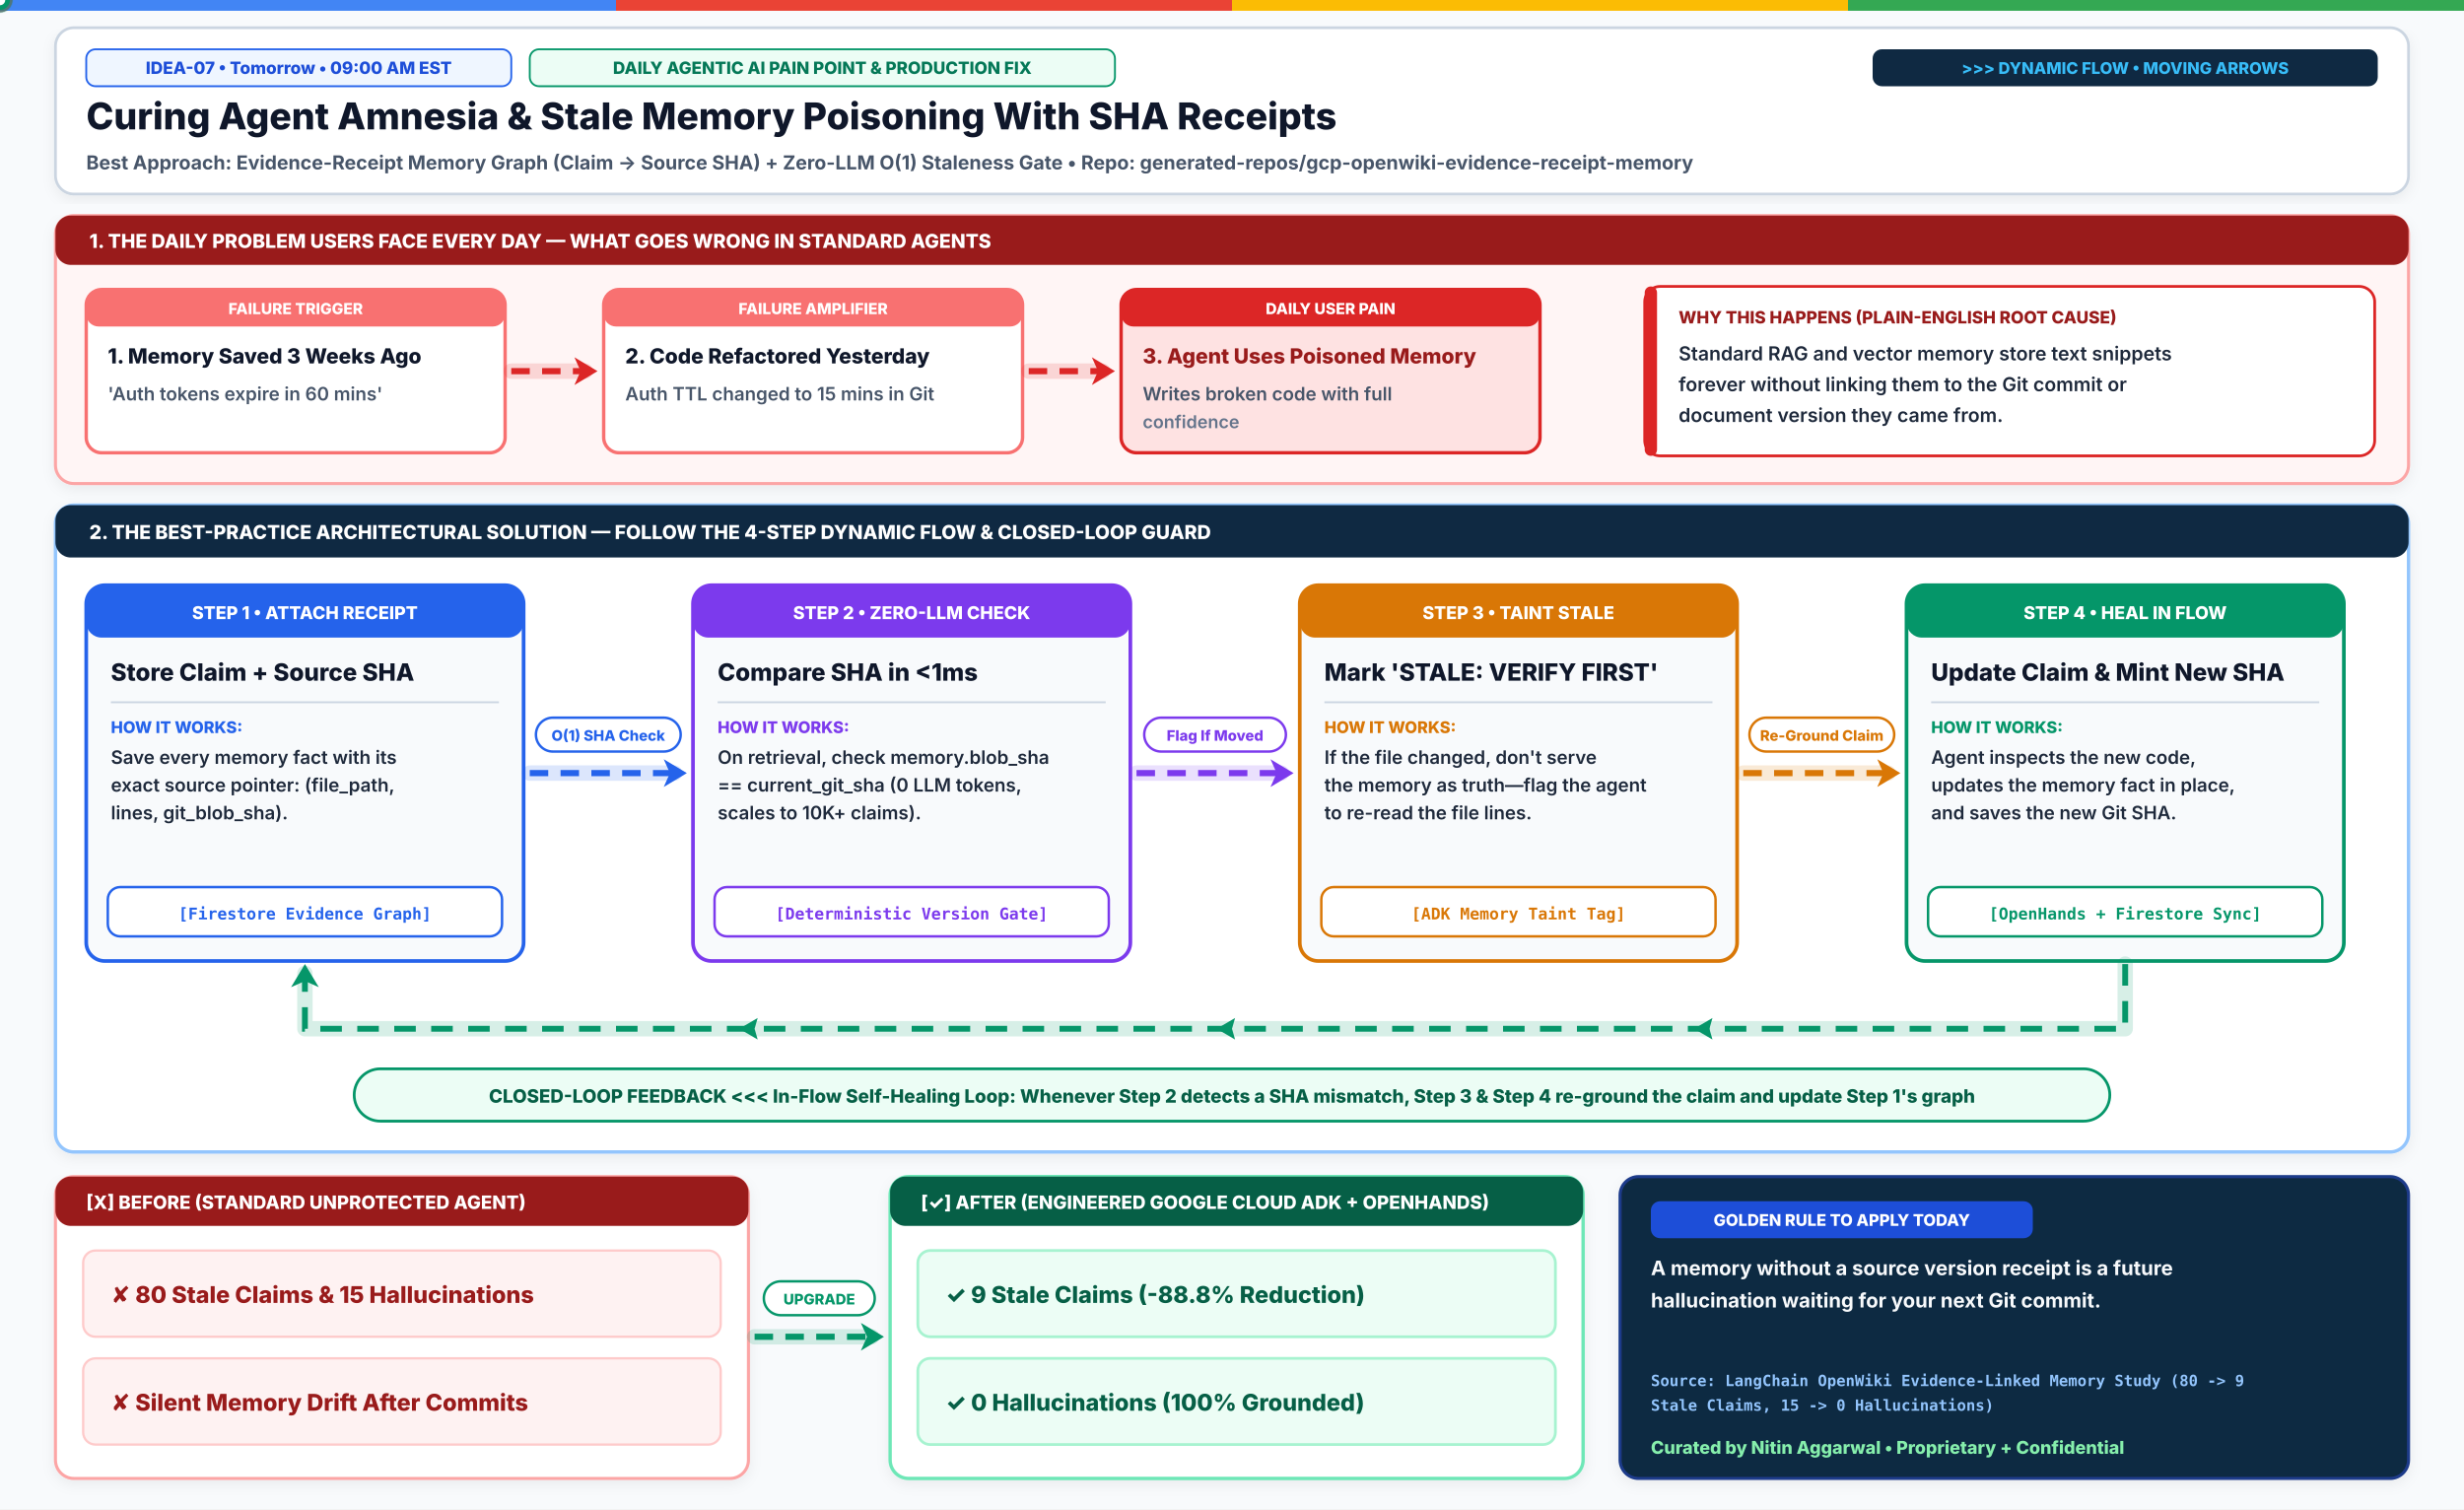
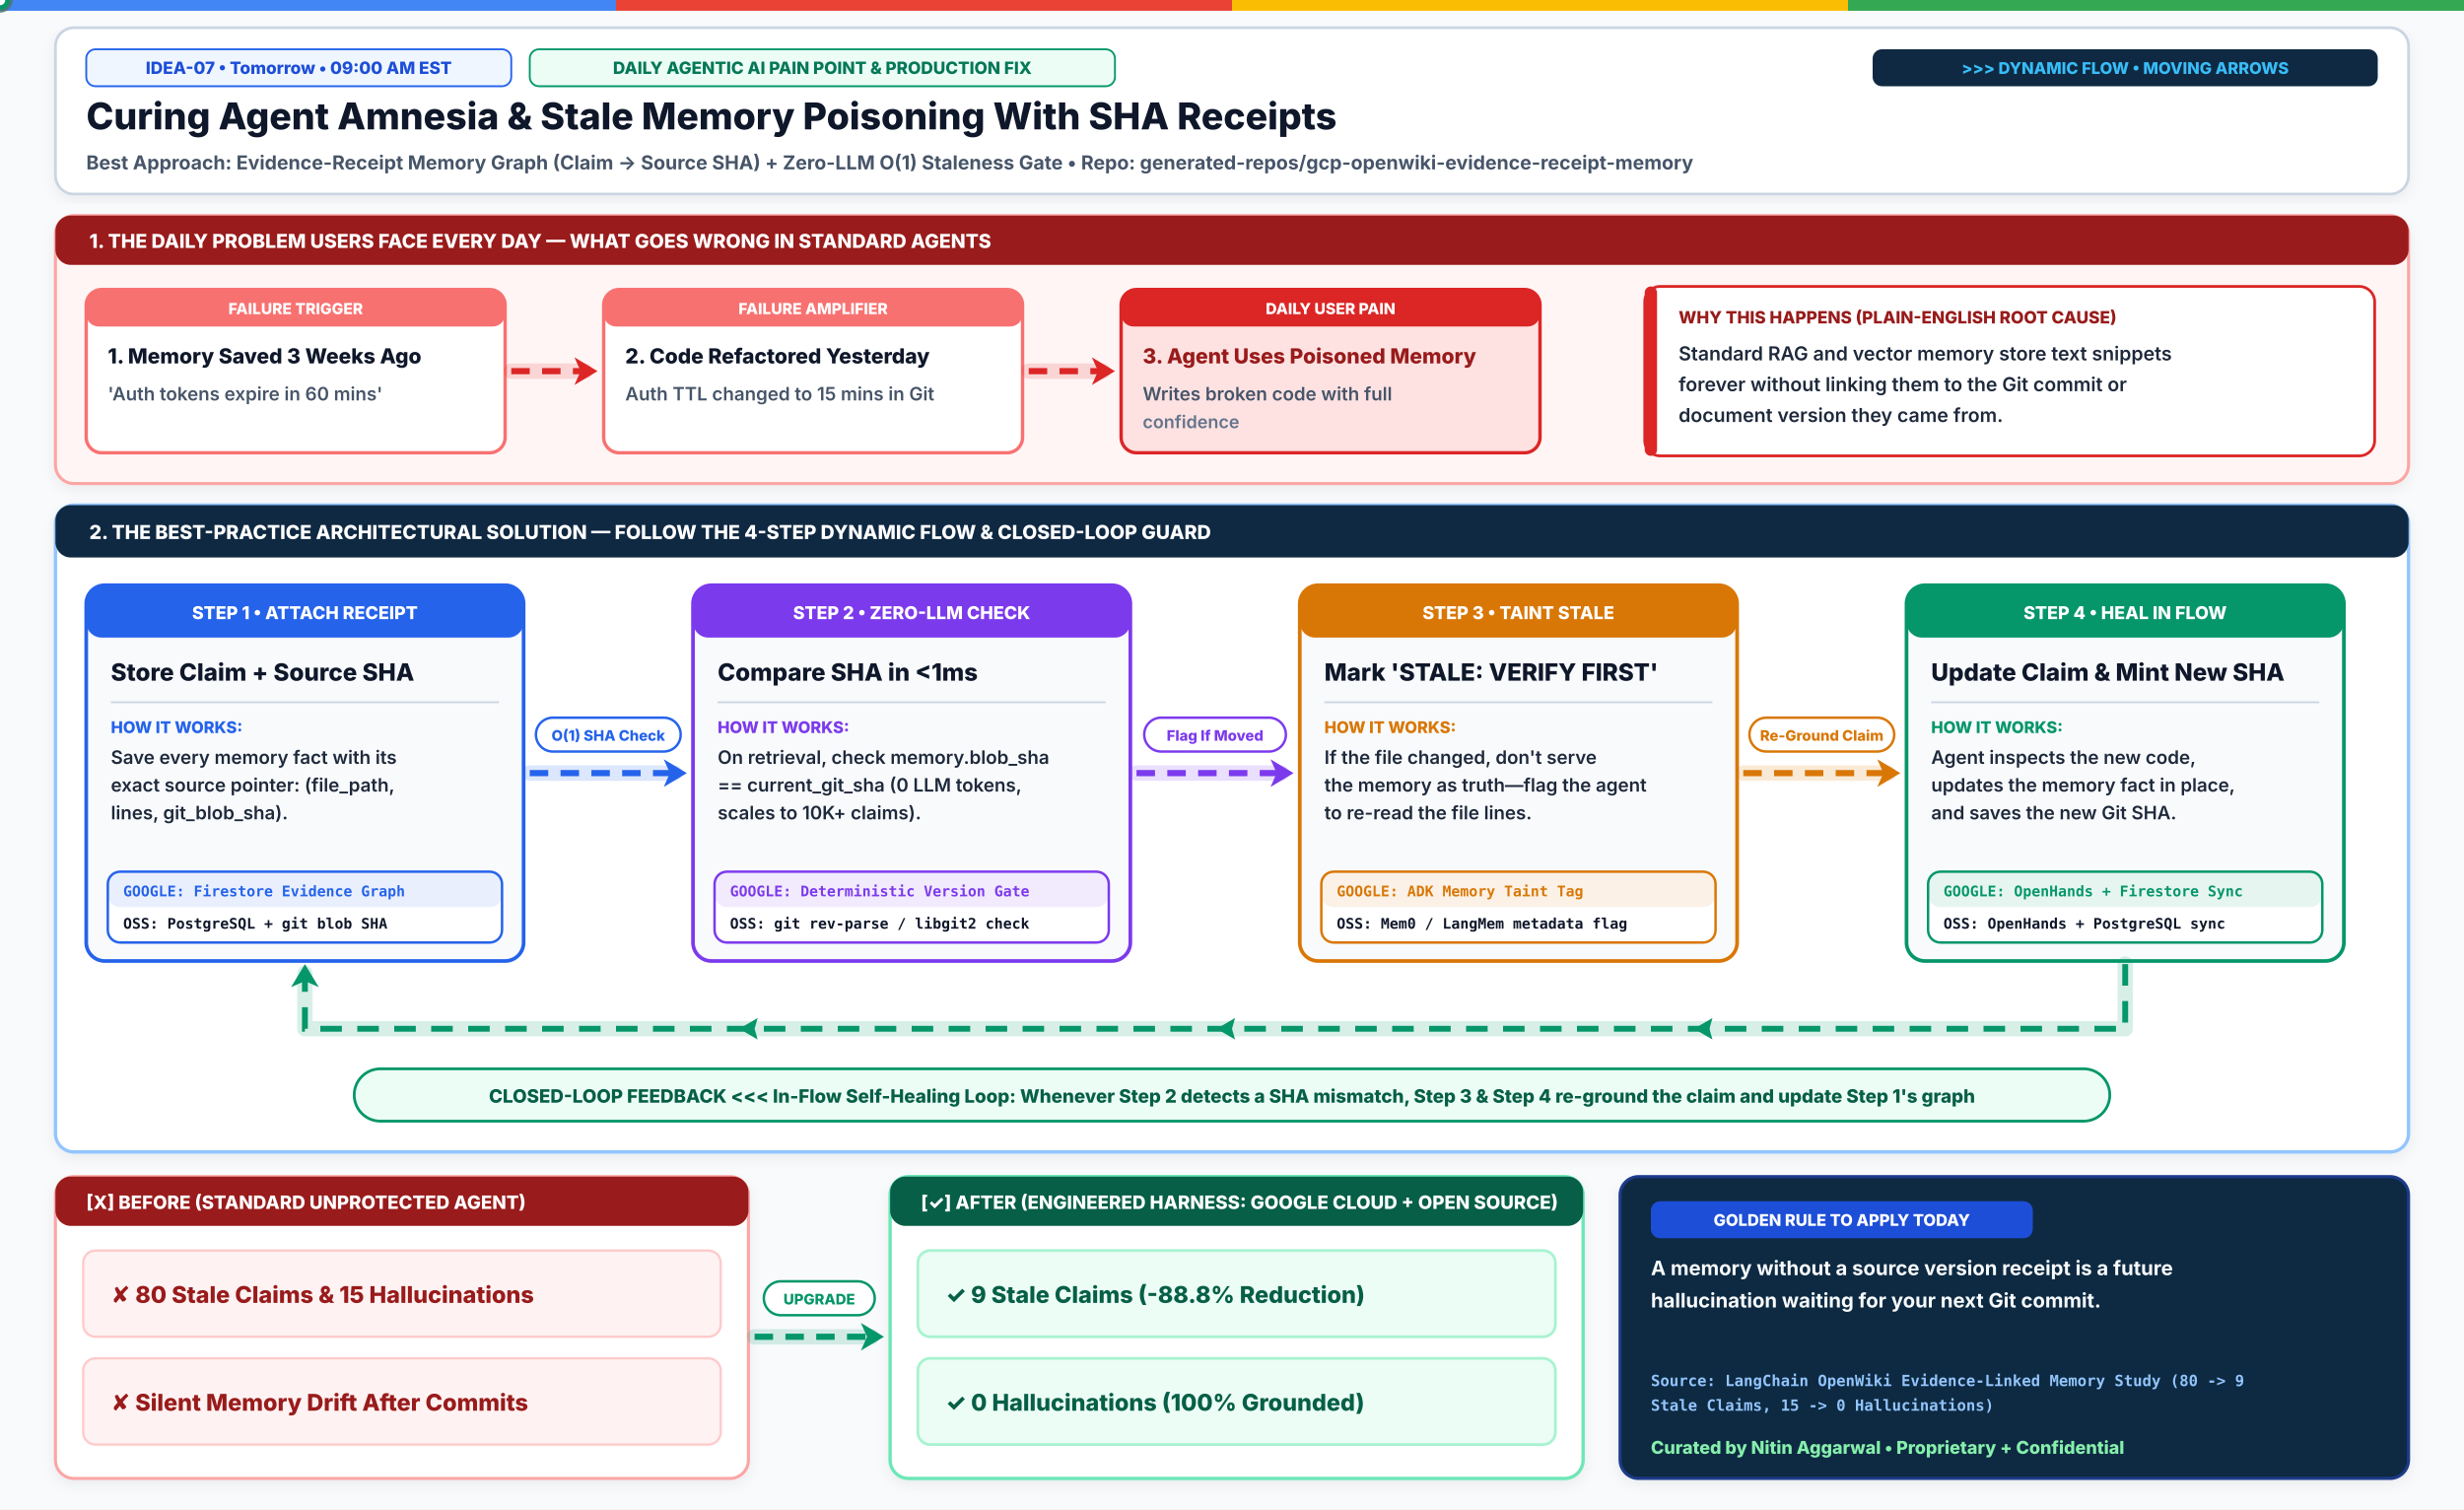
<svg xmlns="http://www.w3.org/2000/svg" viewBox="0 0 1600 980" width="1600" height="980">
  <defs>
    <filter id="cardShadow" x="-2%" y="-2%" width="104%" height="108%">
      <feDropShadow dx="0" dy="3" stdDeviation="4" flood-color="#0F172A" flood-opacity="0.06" />
    </filter>
    <style>
    @keyframes arrowStream {
      from { stroke-dashoffset: 40; }
      to   { stroke-dashoffset: 0; }
    }
    @keyframes returnStream {
      from { stroke-dashoffset: 0; }
      to   { stroke-dashoffset: 48; }
    }
    @keyframes pulseGlow {
      0%, 100% { stroke-width: 2.4px; }
      50%      { stroke-width: 4.2px; }
    }
    .moving-arrow-line {
      animation: arrowStream 1.0s linear infinite;
    }
    .moving-return-line {
      animation: returnStream 1.2s linear infinite;
    }
    .step-card-animated {
      animation: pulseGlow 2.4s ease-in-out infinite;
    }
  </style>
  </defs>
  <rect x="0" y="0" width="1600" height="980" fill="#F8FAFC" />
  <rect x="0" y="0" width="400" height="7" fill="#4285F4" />
  <rect x="400" y="0" width="400" height="7" fill="#EA4335" />
  <rect x="800" y="0" width="400" height="7" fill="#FBBC04" />
  <rect x="1200" y="0" width="400" height="7" fill="#34A853" />
  <rect x="36" y="18" width="1528" height="108" rx="12" fill="#FFFFFF" stroke="#CBD5E1" stroke-width="1.8" filter="url(#cardShadow)" />
  <rect x="56" y="32" width="276" height="24" rx="6" fill="#EFF6FF" stroke="#2563EB" stroke-width="1.2" />
  <text x="194" y="48" font-family="Inter, sans-serif" font-size="11" font-weight="800" fill="#1D4ED8" text-anchor="middle">IDEA-07 • Tomorrow • 09:00 AM EST</text>
  <rect x="344" y="32" width="380" height="24" rx="6" fill="#ECFDF5" stroke="#059669" stroke-width="1.2" />
  <text x="534" y="48" font-family="Inter, sans-serif" font-size="11" font-weight="800" fill="#047857" text-anchor="middle">DAILY AGENTIC AI PAIN POINT &amp; PRODUCTION FIX</text>
  <rect x="1216" y="32" width="328" height="24" rx="6" fill="#0F2942" />
  <text x="1380" y="48" font-family="Inter, sans-serif" font-size="10.5" font-weight="800" fill="#38BDF8" text-anchor="middle">&gt;&gt;&gt; DYNAMIC FLOW • MOVING ARROWS</text>
  <text x="56" y="84" font-family="Inter, sans-serif" font-size="24" font-weight="800" fill="#0F172A">Curing Agent Amnesia &amp; Stale Memory Poisoning With SHA Receipts</text>
  <text x="56" y="110" font-family="Inter, sans-serif" font-size="12.5" font-weight="700" fill="#475569">Best Approach: Evidence-Receipt Memory Graph (Claim -&gt; Source SHA) + Zero-LLM O(1) Staleness Gate  •  Repo: generated-repos/gcp-openwiki-evidence-receipt-memory</text>
  <rect x="36" y="140" width="1528" height="174" rx="12" fill="#FFF5F5" stroke="#FCA5A5" stroke-width="2" filter="url(#cardShadow)" />
  <rect x="36" y="140" width="1528" height="32" rx="10" fill="#991B1B" />
  <text x="58" y="161" font-family="Inter, sans-serif" font-size="12.5" font-weight="800" fill="#FFFFFF">1. THE DAILY PROBLEM USERS FACE EVERY DAY — WHAT GOES WRONG IN STANDARD AGENTS</text>
  <rect x="56" y="188" width="272" height="106" rx="10" fill="#FFFFFF" stroke="#F87171" stroke-width="2.2" />
  <rect x="56" y="188" width="272" height="24" rx="8" fill="#F87171" />
  <text x="192" y="204" font-family="Inter, sans-serif" font-size="10" font-weight="800" fill="#FFFFFF" text-anchor="middle">FAILURE TRIGGER</text>
  <text x="70" y="236" font-family="Inter, sans-serif" font-size="13.5" font-weight="800" fill="#0F172A">1. Memory Saved 3 Weeks Ago</text>
  <text x="70" y="260" font-family="Inter, sans-serif" font-size="12" font-weight="600" fill="#475569">'Auth tokens expire in 60 mins'</text>
  <line x1="332" y1="241" x2="380" y2="241" stroke="#DC2626" stroke-opacity="0.16" stroke-width="10" stroke-linecap="round" />
  <line x1="332" y1="241" x2="380" y2="241" class="moving-arrow-line" stroke="#DC2626" stroke-width="4" stroke-dasharray="12 8" stroke-dashoffset="0.0" />
  <polygon points="388,241 373,232 377,241 373,250" fill="#DC2626" />
  <path id="prob_arr_0_path" d="M 336 241 L 376 241" fill="none" stroke="none" />
  <g>
    <circle r="8" fill="#DC2626" fill-opacity="0.26" />
    <circle r="4.8" fill="#FFFFFF" stroke="#DC2626" stroke-width="2.8" />
    <animateMotion dur="1.3s" repeatCount="indefinite">
      <mpath href="#prob_arr_0_path" />
    </animateMotion>
  </g>
  <rect x="392" y="188" width="272" height="106" rx="10" fill="#FFFFFF" stroke="#F87171" stroke-width="2.2" />
  <rect x="392" y="188" width="272" height="24" rx="8" fill="#F87171" />
  <text x="528" y="204" font-family="Inter, sans-serif" font-size="10" font-weight="800" fill="#FFFFFF" text-anchor="middle">FAILURE AMPLIFIER</text>
  <text x="406" y="236" font-family="Inter, sans-serif" font-size="13.5" font-weight="800" fill="#0F172A">2. Code Refactored Yesterday</text>
  <text x="406" y="260" font-family="Inter, sans-serif" font-size="12" font-weight="600" fill="#475569">Auth TTL changed to 15 mins in Git</text>
  <line x1="668" y1="241" x2="716" y2="241" stroke="#DC2626" stroke-opacity="0.16" stroke-width="10" stroke-linecap="round" />
  <line x1="668" y1="241" x2="716" y2="241" class="moving-arrow-line" stroke="#DC2626" stroke-width="4" stroke-dasharray="12 8" stroke-dashoffset="0.0" />
  <polygon points="724,241 709,232 713,241 709,250" fill="#DC2626" />
  <path id="prob_arr_1_path" d="M 672 241 L 712 241" fill="none" stroke="none" />
  <g>
    <circle r="8" fill="#DC2626" fill-opacity="0.26" />
    <circle r="4.8" fill="#FFFFFF" stroke="#DC2626" stroke-width="2.8" />
    <animateMotion dur="1.3s" repeatCount="indefinite">
      <mpath href="#prob_arr_1_path" />
    </animateMotion>
  </g>
  <rect x="728" y="188" width="272" height="106" rx="10" fill="#FEE2E2" stroke="#DC2626" stroke-width="2.2" />
  <rect x="728" y="188" width="272" height="24" rx="8" fill="#DC2626" />
  <text x="864" y="204" font-family="Inter, sans-serif" font-size="10" font-weight="800" fill="#FFFFFF" text-anchor="middle">DAILY USER PAIN</text>
  <text x="742" y="236" font-family="Inter, sans-serif" font-size="13.5" font-weight="800" fill="#991B1B">3. Agent Uses Poisoned Memory</text>
  <text x="742" y="260" font-family="Inter, sans-serif" font-size="12" font-weight="600" fill="#475569">Writes broken code with full</text>
  <text x="742" y="278" font-family="Inter, sans-serif" font-size="11.5" font-weight="600" fill="#64748B">confidence</text>
  <rect x="1068" y="186" width="474" height="110" rx="10" fill="#FFFFFF" stroke="#DC2626" stroke-width="1.8" />
  <rect x="1068" y="186" width="8" height="110" rx="4" fill="#DC2626" />
  <text x="1090" y="210" font-family="Inter, sans-serif" font-size="11" font-weight="800" fill="#991B1B">WHY THIS HAPPENS (PLAIN-ENGLISH ROOT CAUSE)</text>
  <text x="1090" y="234" font-family="Inter, sans-serif" font-size="12.5" font-weight="600" fill="#1E293B">Standard RAG and vector memory store text snippets</text>
  <text x="1090" y="254" font-family="Inter, sans-serif" font-size="12.5" font-weight="600" fill="#1E293B">forever without linking them to the Git commit or</text>
  <text x="1090" y="274" font-family="Inter, sans-serif" font-size="12.5" font-weight="600" fill="#1E293B">document version they came from.</text>
  <rect x="36" y="328" width="1528" height="420" rx="12" fill="#FFFFFF" stroke="#93C5FD" stroke-width="2.2" filter="url(#cardShadow)" />
  <rect x="36" y="328" width="1528" height="34" rx="10" fill="#0F2942" />
  <text x="58" y="350" font-family="Inter, sans-serif" font-size="12.5" font-weight="800" fill="#FFFFFF">2. THE BEST-PRACTICE ARCHITECTURAL SOLUTION — FOLLOW THE 4-STEP DYNAMIC FLOW &amp; CLOSED-LOOP GUARD</text>
  <rect x="56" y="380" width="284" height="244" rx="12" class="step-card-animated" fill="#F8FAFC" stroke="#2563EB" stroke-width="2.4" />
  <rect x="56" y="380" width="284" height="34" rx="10" fill="#2563EB" />
  <text x="198" y="402" font-family="Inter, sans-serif" font-size="11.5" font-weight="800" fill="#FFFFFF" text-anchor="middle">STEP 1 • ATTACH RECEIPT</text>
  <text x="72" y="442" font-family="Inter, sans-serif" font-size="15.5" font-weight="800" fill="#0F172A">Store Claim + Source SHA</text>
  <line x1="72" y1="456" x2="324" y2="456" stroke="#CBD5E1" stroke-width="1.2" />
  <text x="72" y="476" font-family="Inter, sans-serif" font-size="10.5" font-weight="800" fill="#2563EB">HOW IT WORKS:</text>
  <text x="72" y="496" font-family="Inter, sans-serif" font-size="12" font-weight="600" fill="#1E293B">Save every memory fact with its</text>
  <text x="72" y="514" font-family="Inter, sans-serif" font-size="12" font-weight="600" fill="#1E293B">exact source pointer: (file_path,</text>
  <text x="72" y="532" font-family="Inter, sans-serif" font-size="12" font-weight="600" fill="#1E293B">lines, git_blob_sha).</text>
-   <rect x="70" y="576" width="256" height="32" rx="8" fill="#FFFFFF" stroke="#2563EB" stroke-width="1.6" />
-   <text x="198" y="597" font-family="ui-monospace, monospace" font-size="10.5" font-weight="800" fill="#2563EB" text-anchor="middle">[Firestore Evidence Graph]</text>
+   <rect x="70" y="566" width="256" height="46" rx="8" fill="#FFFFFF" stroke="#2563EB" stroke-width="1.6" />
+   <rect x="70" y="566" width="256" height="23" rx="8" fill="#2563EB" fill-opacity="0.10" />
+   <text x="80" y="582" font-family="ui-monospace, monospace" font-size="9.5" font-weight="800" fill="#2563EB">GOOGLE: Firestore Evidence Graph</text>
+   <text x="80" y="603" font-family="ui-monospace, monospace" font-size="9.5" font-weight="800" fill="#0F172A">OSS: PostgreSQL + git blob SHA</text>
  <line x1="344" y1="502" x2="438" y2="502" stroke="#2563EB" stroke-opacity="0.16" stroke-width="10" stroke-linecap="round" />
  <line x1="344" y1="502" x2="438" y2="502" class="moving-arrow-line" stroke="#2563EB" stroke-width="4" stroke-dasharray="12 8" stroke-dashoffset="0.0" />
  <polygon points="446,502 431,493 435,502 431,511" fill="#2563EB" />
  <rect x="348" y="466" width="94" height="22" rx="11" fill="#FFFFFF" stroke="#2563EB" stroke-width="1.6" />
  <text x="395" y="481" font-family="Inter, sans-serif" font-size="9.5" font-weight="800" fill="#2563EB" text-anchor="middle">O(1) SHA Check</text>
  <path id="sol_arr_0_path" d="M 348 502 L 434 502" fill="none" stroke="none" />
  <g>
    <circle r="8" fill="#2563EB" fill-opacity="0.26" />
    <circle r="4.8" fill="#FFFFFF" stroke="#2563EB" stroke-width="2.8" />
    <animateMotion dur="1.5s" repeatCount="indefinite">
      <mpath href="#sol_arr_0_path" />
    </animateMotion>
  </g>
  <rect x="450" y="380" width="284" height="244" rx="12" class="step-card-animated" fill="#F8FAFC" stroke="#7C3AED" stroke-width="2.4" />
  <rect x="450" y="380" width="284" height="34" rx="10" fill="#7C3AED" />
  <text x="592" y="402" font-family="Inter, sans-serif" font-size="11.5" font-weight="800" fill="#FFFFFF" text-anchor="middle">STEP 2 • ZERO-LLM CHECK</text>
  <text x="466" y="442" font-family="Inter, sans-serif" font-size="15.5" font-weight="800" fill="#0F172A">Compare SHA in &lt;1ms</text>
  <line x1="466" y1="456" x2="718" y2="456" stroke="#CBD5E1" stroke-width="1.2" />
  <text x="466" y="476" font-family="Inter, sans-serif" font-size="10.5" font-weight="800" fill="#7C3AED">HOW IT WORKS:</text>
  <text x="466" y="496" font-family="Inter, sans-serif" font-size="12" font-weight="600" fill="#1E293B">On retrieval, check memory.blob_sha</text>
  <text x="466" y="514" font-family="Inter, sans-serif" font-size="12" font-weight="600" fill="#1E293B">== current_git_sha (0 LLM tokens,</text>
  <text x="466" y="532" font-family="Inter, sans-serif" font-size="12" font-weight="600" fill="#1E293B">scales to 10K+ claims).</text>
-   <rect x="464" y="576" width="256" height="32" rx="8" fill="#FFFFFF" stroke="#7C3AED" stroke-width="1.6" />
-   <text x="592" y="597" font-family="ui-monospace, monospace" font-size="10.5" font-weight="800" fill="#7C3AED" text-anchor="middle">[Deterministic Version Gate]</text>
+   <rect x="464" y="566" width="256" height="46" rx="8" fill="#FFFFFF" stroke="#7C3AED" stroke-width="1.6" />
+   <rect x="464" y="566" width="256" height="23" rx="8" fill="#7C3AED" fill-opacity="0.10" />
+   <text x="474" y="582" font-family="ui-monospace, monospace" font-size="9.5" font-weight="800" fill="#7C3AED">GOOGLE: Deterministic Version Gate</text>
+   <text x="474" y="603" font-family="ui-monospace, monospace" font-size="9.5" font-weight="800" fill="#0F172A">OSS: git rev-parse / libgit2 check</text>
  <line x1="738" y1="502" x2="832" y2="502" stroke="#7C3AED" stroke-opacity="0.16" stroke-width="10" stroke-linecap="round" />
  <line x1="738" y1="502" x2="832" y2="502" class="moving-arrow-line" stroke="#7C3AED" stroke-width="4" stroke-dasharray="12 8" stroke-dashoffset="0.0" />
  <polygon points="840,502 825,493 829,502 825,511" fill="#7C3AED" />
  <rect x="743" y="466" width="92" height="22" rx="11" fill="#FFFFFF" stroke="#7C3AED" stroke-width="1.6" />
  <text x="789" y="481" font-family="Inter, sans-serif" font-size="9.5" font-weight="800" fill="#7C3AED" text-anchor="middle">Flag If Moved</text>
  <path id="sol_arr_1_path" d="M 742 502 L 828 502" fill="none" stroke="none" />
  <g>
    <circle r="8" fill="#7C3AED" fill-opacity="0.26" />
    <circle r="4.8" fill="#FFFFFF" stroke="#7C3AED" stroke-width="2.8" />
    <animateMotion dur="1.5s" repeatCount="indefinite">
      <mpath href="#sol_arr_1_path" />
    </animateMotion>
  </g>
  <rect x="844" y="380" width="284" height="244" rx="12" class="step-card-animated" fill="#F8FAFC" stroke="#D97706" stroke-width="2.4" />
  <rect x="844" y="380" width="284" height="34" rx="10" fill="#D97706" />
  <text x="986" y="402" font-family="Inter, sans-serif" font-size="11.5" font-weight="800" fill="#FFFFFF" text-anchor="middle">STEP 3 • TAINT STALE</text>
  <text x="860" y="442" font-family="Inter, sans-serif" font-size="15.5" font-weight="800" fill="#0F172A">Mark 'STALE: VERIFY FIRST'</text>
  <line x1="860" y1="456" x2="1112" y2="456" stroke="#CBD5E1" stroke-width="1.2" />
  <text x="860" y="476" font-family="Inter, sans-serif" font-size="10.5" font-weight="800" fill="#D97706">HOW IT WORKS:</text>
  <text x="860" y="496" font-family="Inter, sans-serif" font-size="12" font-weight="600" fill="#1E293B">If the file changed, don't serve</text>
  <text x="860" y="514" font-family="Inter, sans-serif" font-size="12" font-weight="600" fill="#1E293B">the memory as truth—flag the agent</text>
  <text x="860" y="532" font-family="Inter, sans-serif" font-size="12" font-weight="600" fill="#1E293B">to re-read the file lines.</text>
-   <rect x="858" y="576" width="256" height="32" rx="8" fill="#FFFFFF" stroke="#D97706" stroke-width="1.6" />
-   <text x="986" y="597" font-family="ui-monospace, monospace" font-size="10.5" font-weight="800" fill="#D97706" text-anchor="middle">[ADK Memory Taint Tag]</text>
+   <rect x="858" y="566" width="256" height="46" rx="8" fill="#FFFFFF" stroke="#D97706" stroke-width="1.6" />
+   <rect x="858" y="566" width="256" height="23" rx="8" fill="#D97706" fill-opacity="0.10" />
+   <text x="868" y="582" font-family="ui-monospace, monospace" font-size="9.5" font-weight="800" fill="#D97706">GOOGLE: ADK Memory Taint Tag</text>
+   <text x="868" y="603" font-family="ui-monospace, monospace" font-size="9.5" font-weight="800" fill="#0F172A">OSS: Mem0 / LangMem metadata flag</text>
  <line x1="1132" y1="502" x2="1226" y2="502" stroke="#D97706" stroke-opacity="0.16" stroke-width="10" stroke-linecap="round" />
  <line x1="1132" y1="502" x2="1226" y2="502" class="moving-arrow-line" stroke="#D97706" stroke-width="4" stroke-dasharray="12 8" stroke-dashoffset="0.0" />
  <polygon points="1234,502 1219,493 1223,502 1219,511" fill="#D97706" />
  <rect x="1136" y="466" width="94" height="22" rx="11" fill="#FFFFFF" stroke="#D97706" stroke-width="1.6" />
  <text x="1183" y="481" font-family="Inter, sans-serif" font-size="9.5" font-weight="800" fill="#D97706" text-anchor="middle">Re-Ground Claim</text>
  <path id="sol_arr_2_path" d="M 1136 502 L 1222 502" fill="none" stroke="none" />
  <g>
    <circle r="8" fill="#D97706" fill-opacity="0.26" />
    <circle r="4.8" fill="#FFFFFF" stroke="#D97706" stroke-width="2.8" />
    <animateMotion dur="1.5s" repeatCount="indefinite">
      <mpath href="#sol_arr_2_path" />
    </animateMotion>
  </g>
  <rect x="1238" y="380" width="284" height="244" rx="12" class="step-card-animated" fill="#F8FAFC" stroke="#059669" stroke-width="2.4" />
  <rect x="1238" y="380" width="284" height="34" rx="10" fill="#059669" />
  <text x="1380" y="402" font-family="Inter, sans-serif" font-size="11.5" font-weight="800" fill="#FFFFFF" text-anchor="middle">STEP 4 • HEAL IN FLOW</text>
  <text x="1254" y="442" font-family="Inter, sans-serif" font-size="15.5" font-weight="800" fill="#0F172A">Update Claim &amp; Mint New SHA</text>
  <line x1="1254" y1="456" x2="1506" y2="456" stroke="#CBD5E1" stroke-width="1.2" />
  <text x="1254" y="476" font-family="Inter, sans-serif" font-size="10.5" font-weight="800" fill="#059669">HOW IT WORKS:</text>
  <text x="1254" y="496" font-family="Inter, sans-serif" font-size="12" font-weight="600" fill="#1E293B">Agent inspects the new code,</text>
  <text x="1254" y="514" font-family="Inter, sans-serif" font-size="12" font-weight="600" fill="#1E293B">updates the memory fact in place,</text>
  <text x="1254" y="532" font-family="Inter, sans-serif" font-size="12" font-weight="600" fill="#1E293B">and saves the new Git SHA.</text>
-   <rect x="1252" y="576" width="256" height="32" rx="8" fill="#FFFFFF" stroke="#059669" stroke-width="1.6" />
-   <text x="1380" y="597" font-family="ui-monospace, monospace" font-size="10.5" font-weight="800" fill="#059669" text-anchor="middle">[OpenHands + Firestore Sync]</text>
+   <rect x="1252" y="566" width="256" height="46" rx="8" fill="#FFFFFF" stroke="#059669" stroke-width="1.6" />
+   <rect x="1252" y="566" width="256" height="23" rx="8" fill="#059669" fill-opacity="0.10" />
+   <text x="1262" y="582" font-family="ui-monospace, monospace" font-size="9.5" font-weight="800" fill="#059669">GOOGLE: OpenHands + Firestore Sync</text>
+   <text x="1262" y="603" font-family="ui-monospace, monospace" font-size="9.5" font-weight="800" fill="#0F172A">OSS: OpenHands + PostgreSQL sync</text>
  <path d="M 1380 626 L 1380 668 L 198 668 L 198 632" fill="none" stroke="#059669" stroke-opacity="0.16" stroke-width="10" stroke-linecap="round" stroke-linejoin="round" />
  <path id="closed_loop_return_path" d="M 1380 626 L 1380 668 L 198 668 L 198 632" class="moving-return-line" fill="none" stroke="#059669" stroke-width="3.8" stroke-dasharray="14 10" stroke-dashoffset="0.0" />
  <polygon points="198,626 189,641 198,637 207,641" fill="#059669" />
  <polygon points="480,668 492,661 490,668 492,675" fill="#059669" />
  <polygon points="790,668 802,661 800,668 802,675" fill="#059669" />
  <polygon points="1100,668 1112,661 1110,668 1112,675" fill="#059669" />
  <rect x="230" y="694" width="1140" height="34" rx="17" fill="#ECFDF5" stroke="#059669" stroke-width="1.8" />
  <text x="800" y="716" font-family="Inter, sans-serif" font-size="12" font-weight="800" fill="#065F46" text-anchor="middle">CLOSED-LOOP FEEDBACK &lt;&lt;&lt; In-Flow Self-Healing Loop: Whenever Step 2 detects a SHA mismatch, Step 3 &amp; Step 4 re-ground the claim and update Step 1's graph</text>
  <g>
    <circle r="8.5" fill="#059669" fill-opacity="0.26" />
    <circle r="5" fill="#FFFFFF" stroke="#059669" stroke-width="2.8" />
    <animateMotion dur="2.8s" repeatCount="indefinite">
      <mpath href="#closed_loop_return_path" />
    </animateMotion>
  </g>
  <rect x="36" y="764" width="450" height="196" rx="12" fill="#FFFFFF" stroke="#FCA5A5" stroke-width="2" filter="url(#cardShadow)" />
  <rect x="36" y="764" width="450" height="32" rx="10" fill="#991B1B" />
  <text x="56" y="785" font-family="Inter, sans-serif" font-size="12" font-weight="800" fill="#FFFFFF">[X] BEFORE (STANDARD UNPROTECTED AGENT)</text>
  <rect x="54" y="812" width="414" height="56" rx="8" fill="#FEF2F2" stroke="#FECACA" stroke-width="1.5" />
  <text x="72" y="846" font-family="Inter, sans-serif" font-size="15" font-weight="800" fill="#991B1B">✘ 80 Stale Claims &amp; 15 Hallucinations</text>
  <rect x="54" y="882" width="414" height="56" rx="8" fill="#FEF2F2" stroke="#FECACA" stroke-width="1.5" />
  <text x="72" y="916" font-family="Inter, sans-serif" font-size="15" font-weight="800" fill="#991B1B">✘ Silent Memory Drift After Commits</text>
  <line x1="490" y1="868" x2="566" y2="868" stroke="#059669" stroke-opacity="0.16" stroke-width="10" stroke-linecap="round" />
  <line x1="490" y1="868" x2="566" y2="868" class="moving-arrow-line" stroke="#059669" stroke-width="4" stroke-dasharray="12 8" stroke-dashoffset="0.0" />
  <polygon points="574,868 559,859 563,868 559,877" fill="#059669" />
  <rect x="496" y="832" width="72" height="22" rx="11" fill="#FFFFFF" stroke="#059669" stroke-width="1.6" />
  <text x="532" y="847" font-family="Inter, sans-serif" font-size="9.5" font-weight="800" fill="#059669" text-anchor="middle">UPGRADE</text>
  <path id="ba_transform_arr_path" d="M 494 868 L 562 868" fill="none" stroke="none" />
  <g>
    <circle r="8" fill="#059669" fill-opacity="0.26" />
    <circle r="4.8" fill="#FFFFFF" stroke="#059669" stroke-width="2.8" />
    <animateMotion dur="1.2s" repeatCount="indefinite">
      <mpath href="#ba_transform_arr_path" />
    </animateMotion>
  </g>
  <rect x="578" y="764" width="450" height="196" rx="12" fill="#FFFFFF" stroke="#6EE7B7" stroke-width="2.2" filter="url(#cardShadow)" />
  <rect x="578" y="764" width="450" height="32" rx="10" fill="#065F46" />
-   <text x="598" y="785" font-family="Inter, sans-serif" font-size="12" font-weight="800" fill="#FFFFFF">[✓] AFTER (ENGINEERED GOOGLE CLOUD ADK + OPENHANDS)</text>
+   <text x="598" y="785" font-family="Inter, sans-serif" font-size="12" font-weight="800" fill="#FFFFFF">[✓] AFTER (ENGINEERED HARNESS: GOOGLE CLOUD + OPEN SOURCE)</text>
  <rect x="596" y="812" width="414" height="56" rx="8" fill="#ECFDF5" stroke="#A7F3D0" stroke-width="1.8" />
  <text x="614" y="846" font-family="Inter, sans-serif" font-size="15" font-weight="800" fill="#065F46">✓ 9 Stale Claims (-88.8% Reduction)</text>
  <rect x="596" y="882" width="414" height="56" rx="8" fill="#ECFDF5" stroke="#A7F3D0" stroke-width="1.8" />
  <text x="614" y="916" font-family="Inter, sans-serif" font-size="15" font-weight="800" fill="#065F46">✓ 0 Hallucinations (100% Grounded)</text>
  <rect x="1052" y="764" width="512" height="196" rx="12" fill="#0F2942" stroke="#1E3A8A" stroke-width="2" filter="url(#cardShadow)" />
  <rect x="1072" y="780" width="248" height="24" rx="6" fill="#1D4ED8" />
  <text x="1196" y="796" font-family="Inter, sans-serif" font-size="10.5" font-weight="800" fill="#FFFFFF" text-anchor="middle">GOLDEN RULE TO APPLY TODAY</text>
  <text x="1072" y="828" font-family="Inter, sans-serif" font-size="13" font-weight="700" fill="#F8FAFC">A memory without a source version receipt is a future</text>
  <text x="1072" y="849" font-family="Inter, sans-serif" font-size="13" font-weight="700" fill="#F8FAFC">hallucination waiting for your next Git commit.</text>
  <text x="1072" y="900" font-family="ui-monospace, monospace" font-size="10" font-weight="700" fill="#93C5FD">Source: LangChain OpenWiki Evidence-Linked Memory Study (80 -&gt; 9</text>
  <text x="1072" y="916" font-family="ui-monospace, monospace" font-size="10" font-weight="700" fill="#93C5FD">Stale Claims, 15 -&gt; 0 Hallucinations)</text>
  <text x="1072" y="944" font-family="Inter, sans-serif" font-size="11.5" font-weight="800" fill="#86EFAC">Curated by Nitin Aggarwal  •  Proprietary + Confidential</text>
</svg>
